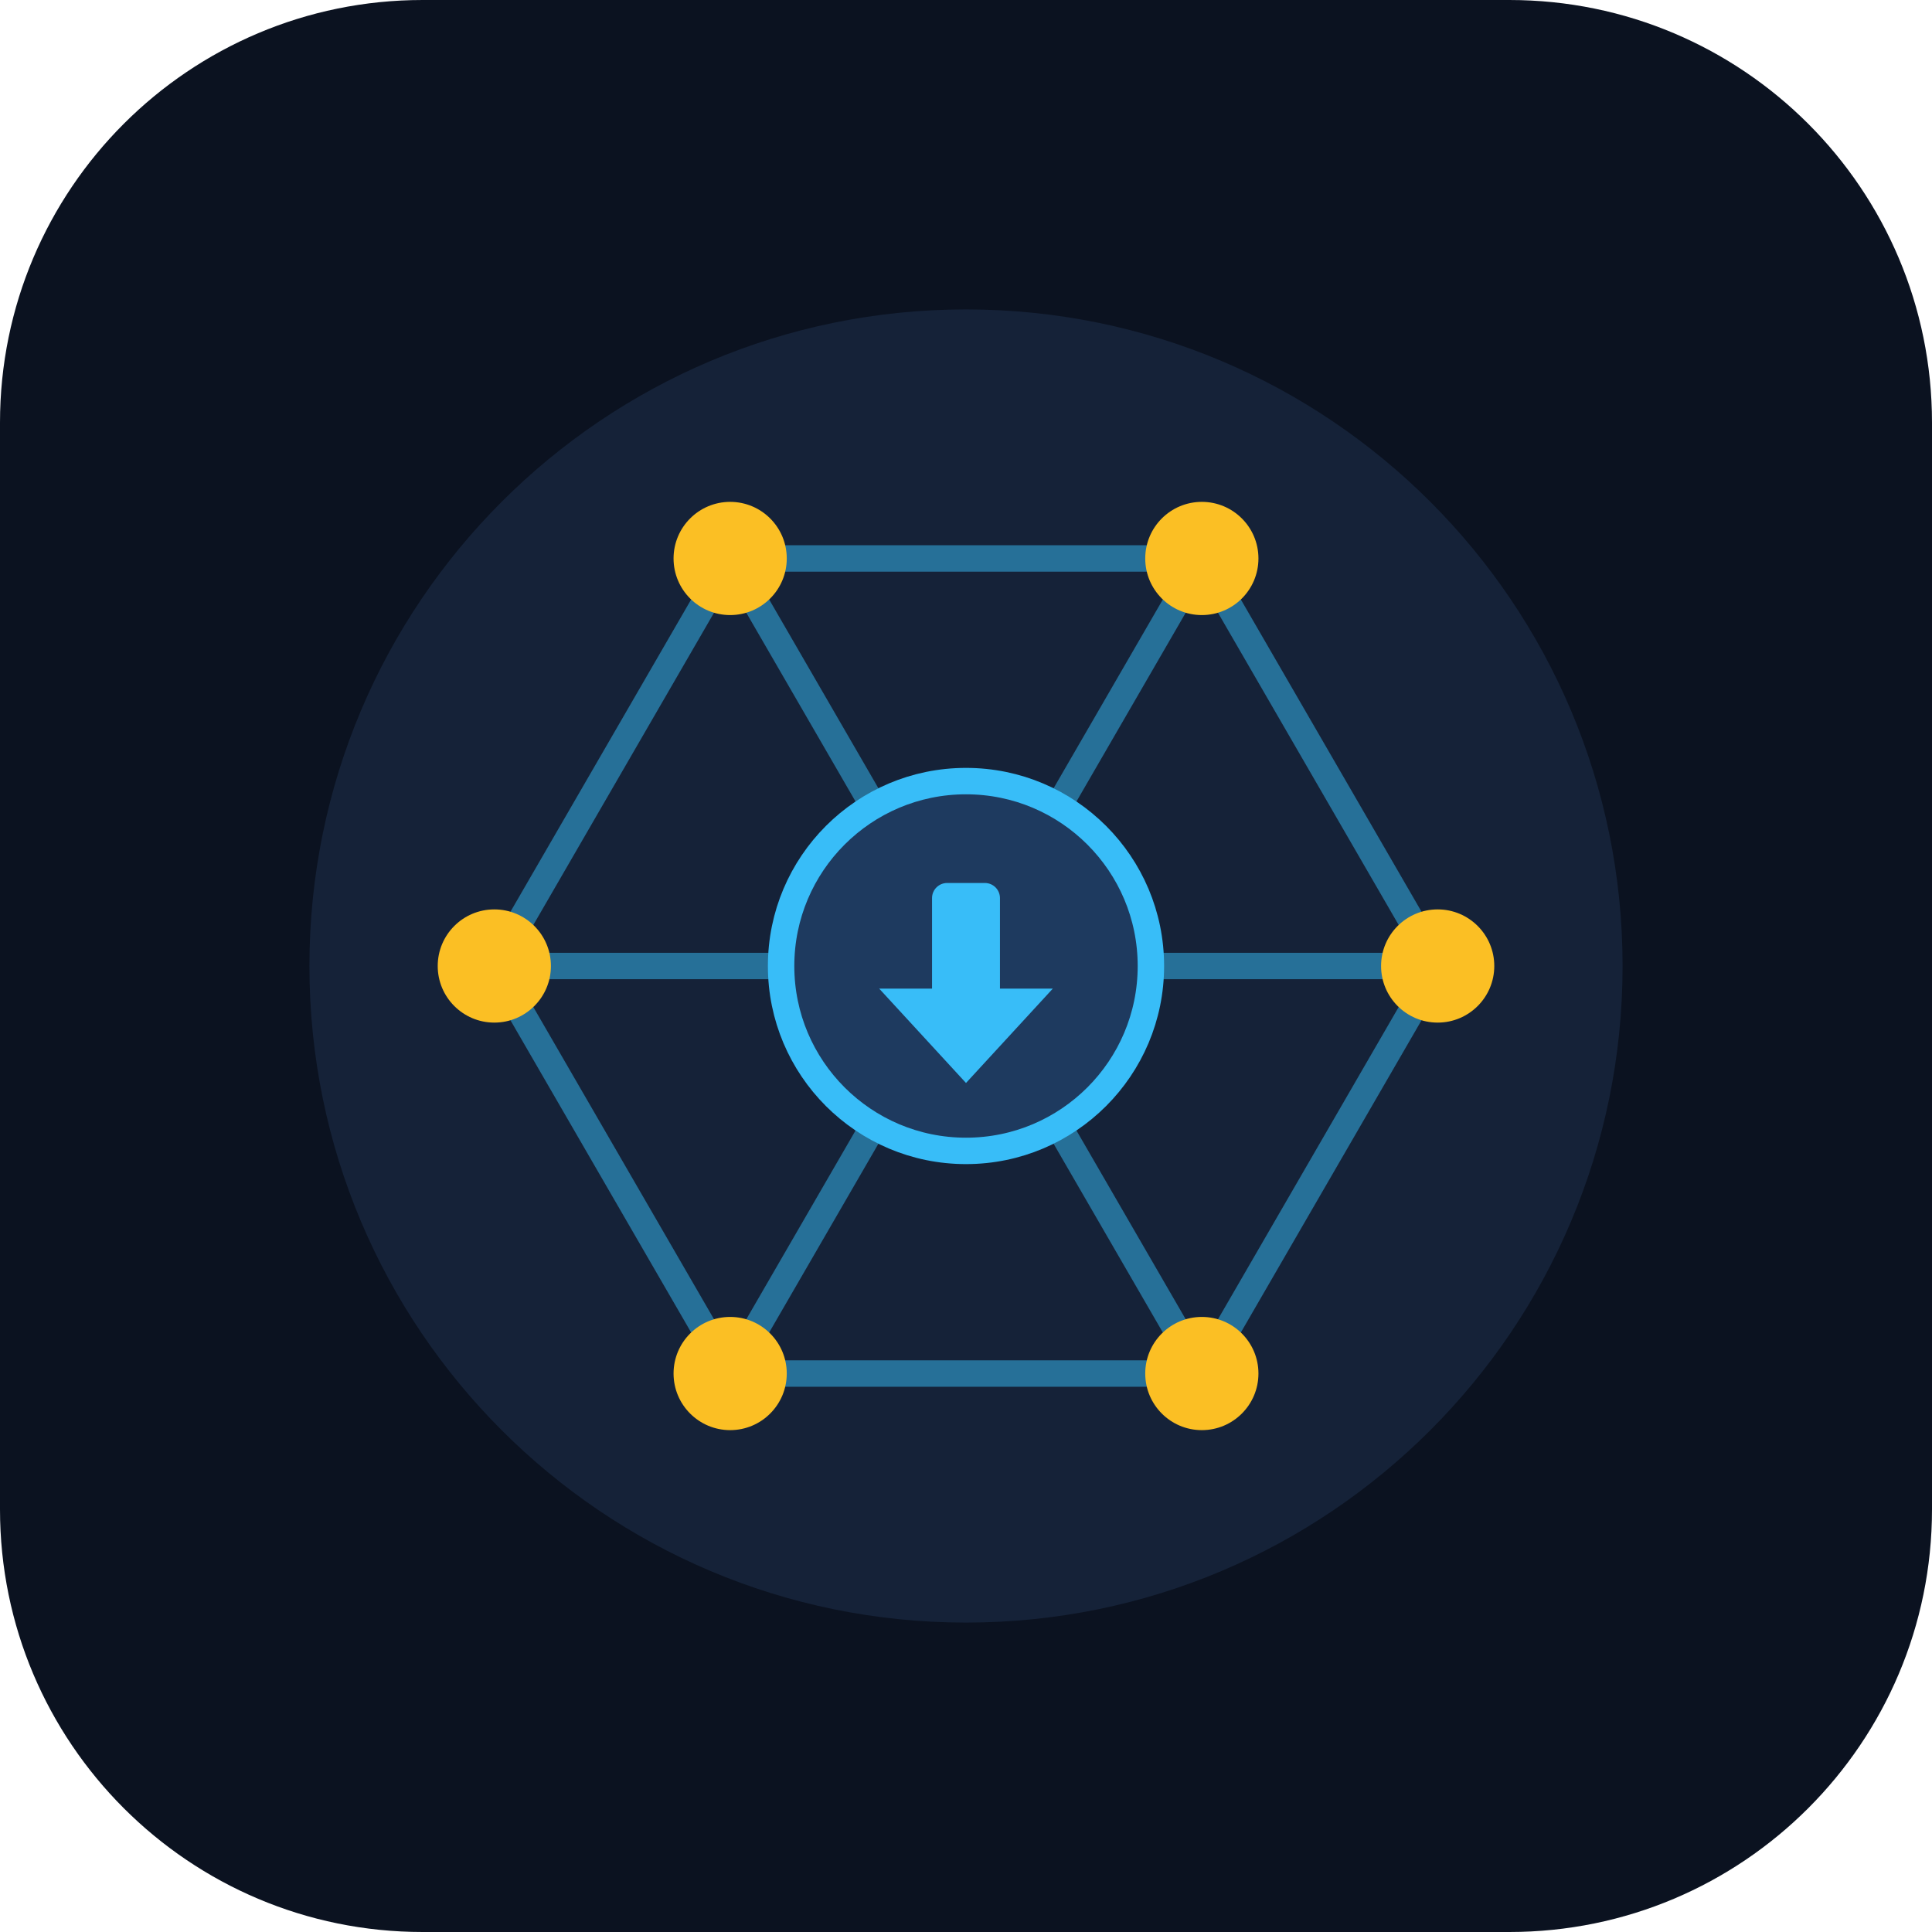
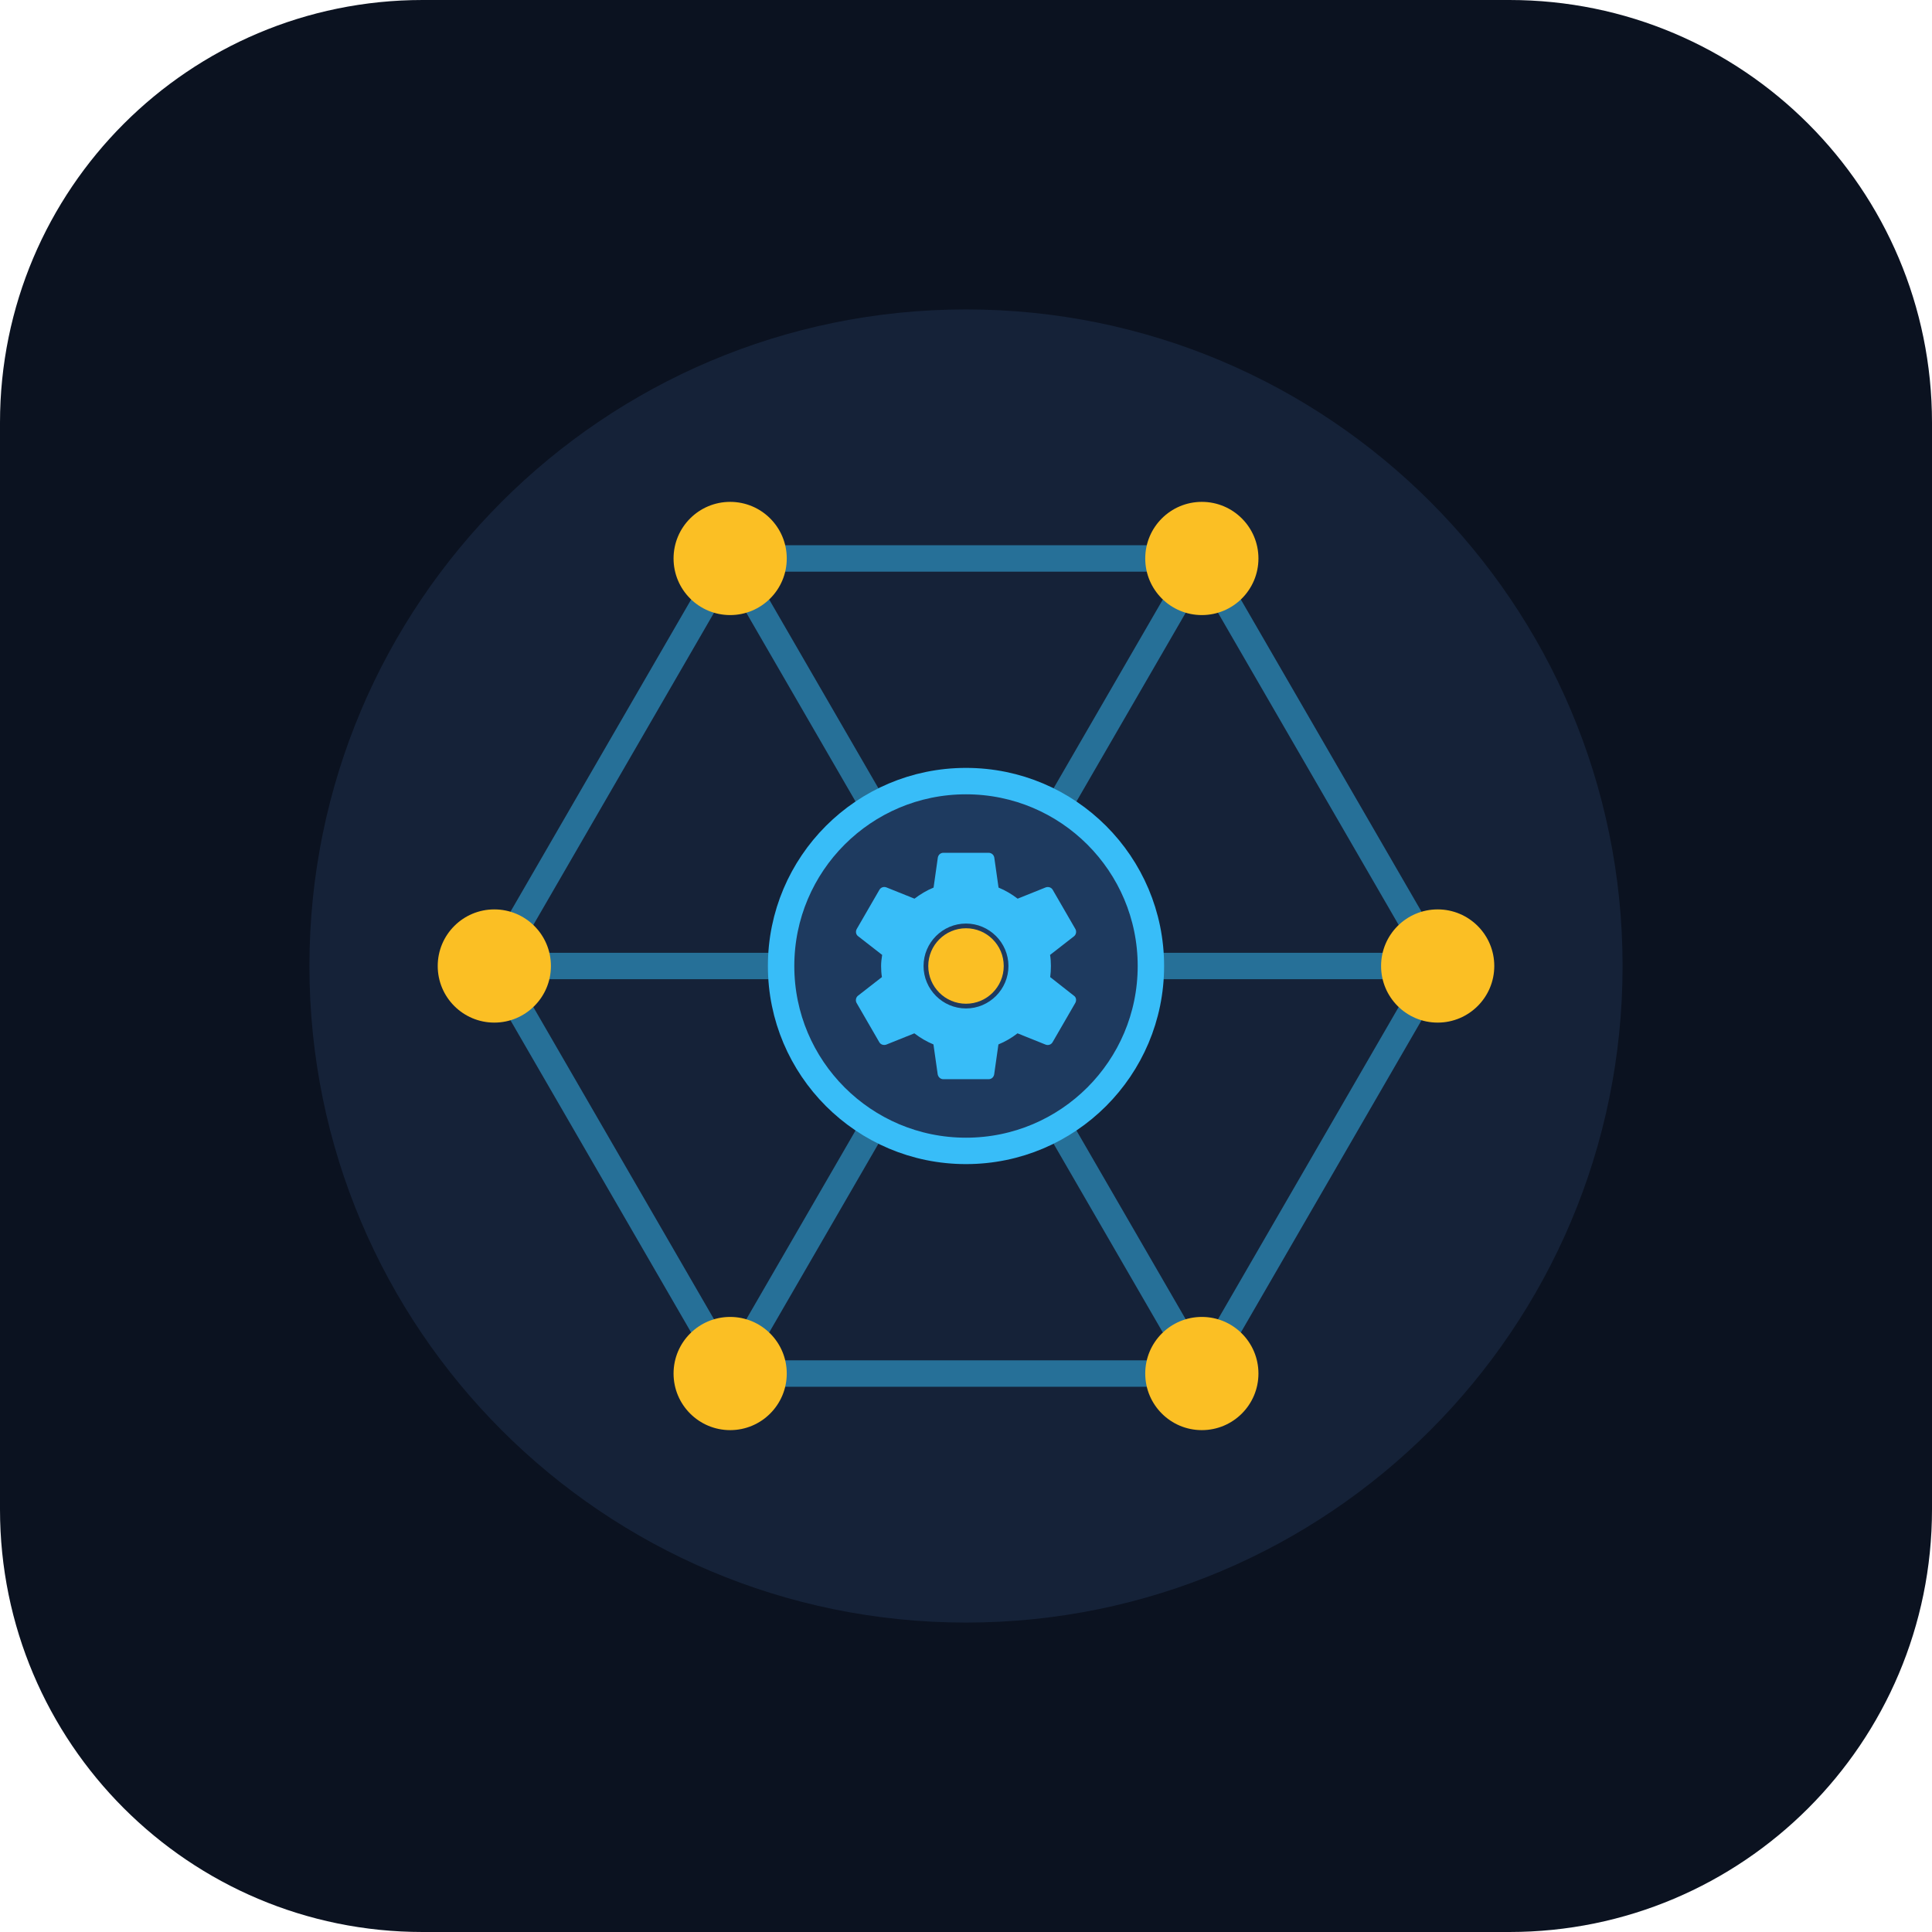
<svg xmlns="http://www.w3.org/2000/svg" width="1024" height="1024" viewBox="0 0 1024 1024">
  <rect width="1024" height="1024" rx="224" fill="#0B1220" />
  <circle cx="512" cy="512" r="348" fill="#152238" />
  <g fill="none" stroke="#38BDF8" stroke-width="14" stroke-linecap="round" opacity="0.5">
    <path d="M 762 512 L 637 728 L 387 728 L 262 512 L 387 296 L 637 296 Z" />
    <path d="M 762 512 L 262 512" />
    <path d="M 637 728 L 387 296" />
    <path d="M 387 728 L 637 296" />
  </g>
  <g fill="#FBBF24">
    <circle cx="762" cy="512" r="30" />
    <circle cx="637" cy="728" r="30" />
    <circle cx="387" cy="728" r="30" />
    <circle cx="262" cy="512" r="30" />
    <circle cx="387" cy="296" r="30" />
    <circle cx="637" cy="296" r="30" />
  </g>
  <circle cx="512" cy="512" r="98" fill="#1E3A5F" stroke="#38BDF8" stroke-width="14" />
-   <rect x="494" y="468" width="36" height="72" rx="8" fill="#38BDF8" />
-   <path d="M 466 524 L 558 524 L 512 574 Z" fill="#38BDF8" />
+   <circle cx="512" cy="512" r="20" fill="#FBBF24" />
+   <g transform="translate(437,437) scale(6.25)">
+     <path d="M19.14,12.94c0.04-0.3,0.06-0.61,0.06-0.94c0-0.32-0.02-0.64-0.07-0.94l2.03-1.58c0.18-0.14,0.23-0.41,0.12-0.61 l-1.92-3.32c-0.12-0.22-0.37-0.29-0.59-0.22l-2.39,0.96c-0.5-0.38-1.03-0.7-1.62-0.94L14.4,2.81c-0.04-0.24-0.24-0.41-0.48-0.41 h-3.84c-0.24,0-0.43,0.17-0.47,0.41L9.25,5.35C8.66,5.59,8.12,5.92,7.63,6.29L5.24,5.33c-0.22-0.08-0.47,0-0.59,0.22L2.73,8.87 C2.62,9.08,2.66,9.34,2.86,9.48l2.03,1.58C4.84,11.36,4.8,11.69,4.8,12s0.02,0.64,0.07,0.94l-2.03,1.58 c-0.18,0.14-0.23,0.41-0.12,0.61l1.92,3.32c0.12,0.22,0.37,0.29,0.59,0.22l2.39-0.96c0.5,0.38,1.03,0.7,1.62,0.94l0.36,2.54 c0.05,0.24,0.24,0.41,0.48,0.41h3.84c0.24,0,0.43-0.17,0.47-0.41l0.36-2.54c0.59-0.24,1.13-0.56,1.62-0.94l2.39,0.96 c0.22,0.08,0.47,0,0.59-0.22l1.92-3.32c0.12-0.22,0.07-0.49-0.12-0.61L19.14,12.94z M12,15.6c-1.98,0-3.6-1.62-3.6-3.6 s1.62-3.6,3.6-3.6s3.6,1.62,3.6,3.6S13.98,15.6,12,15.6z" fill="#38BDF8" fill-rule="evenodd" />
+   </g>
</svg>
